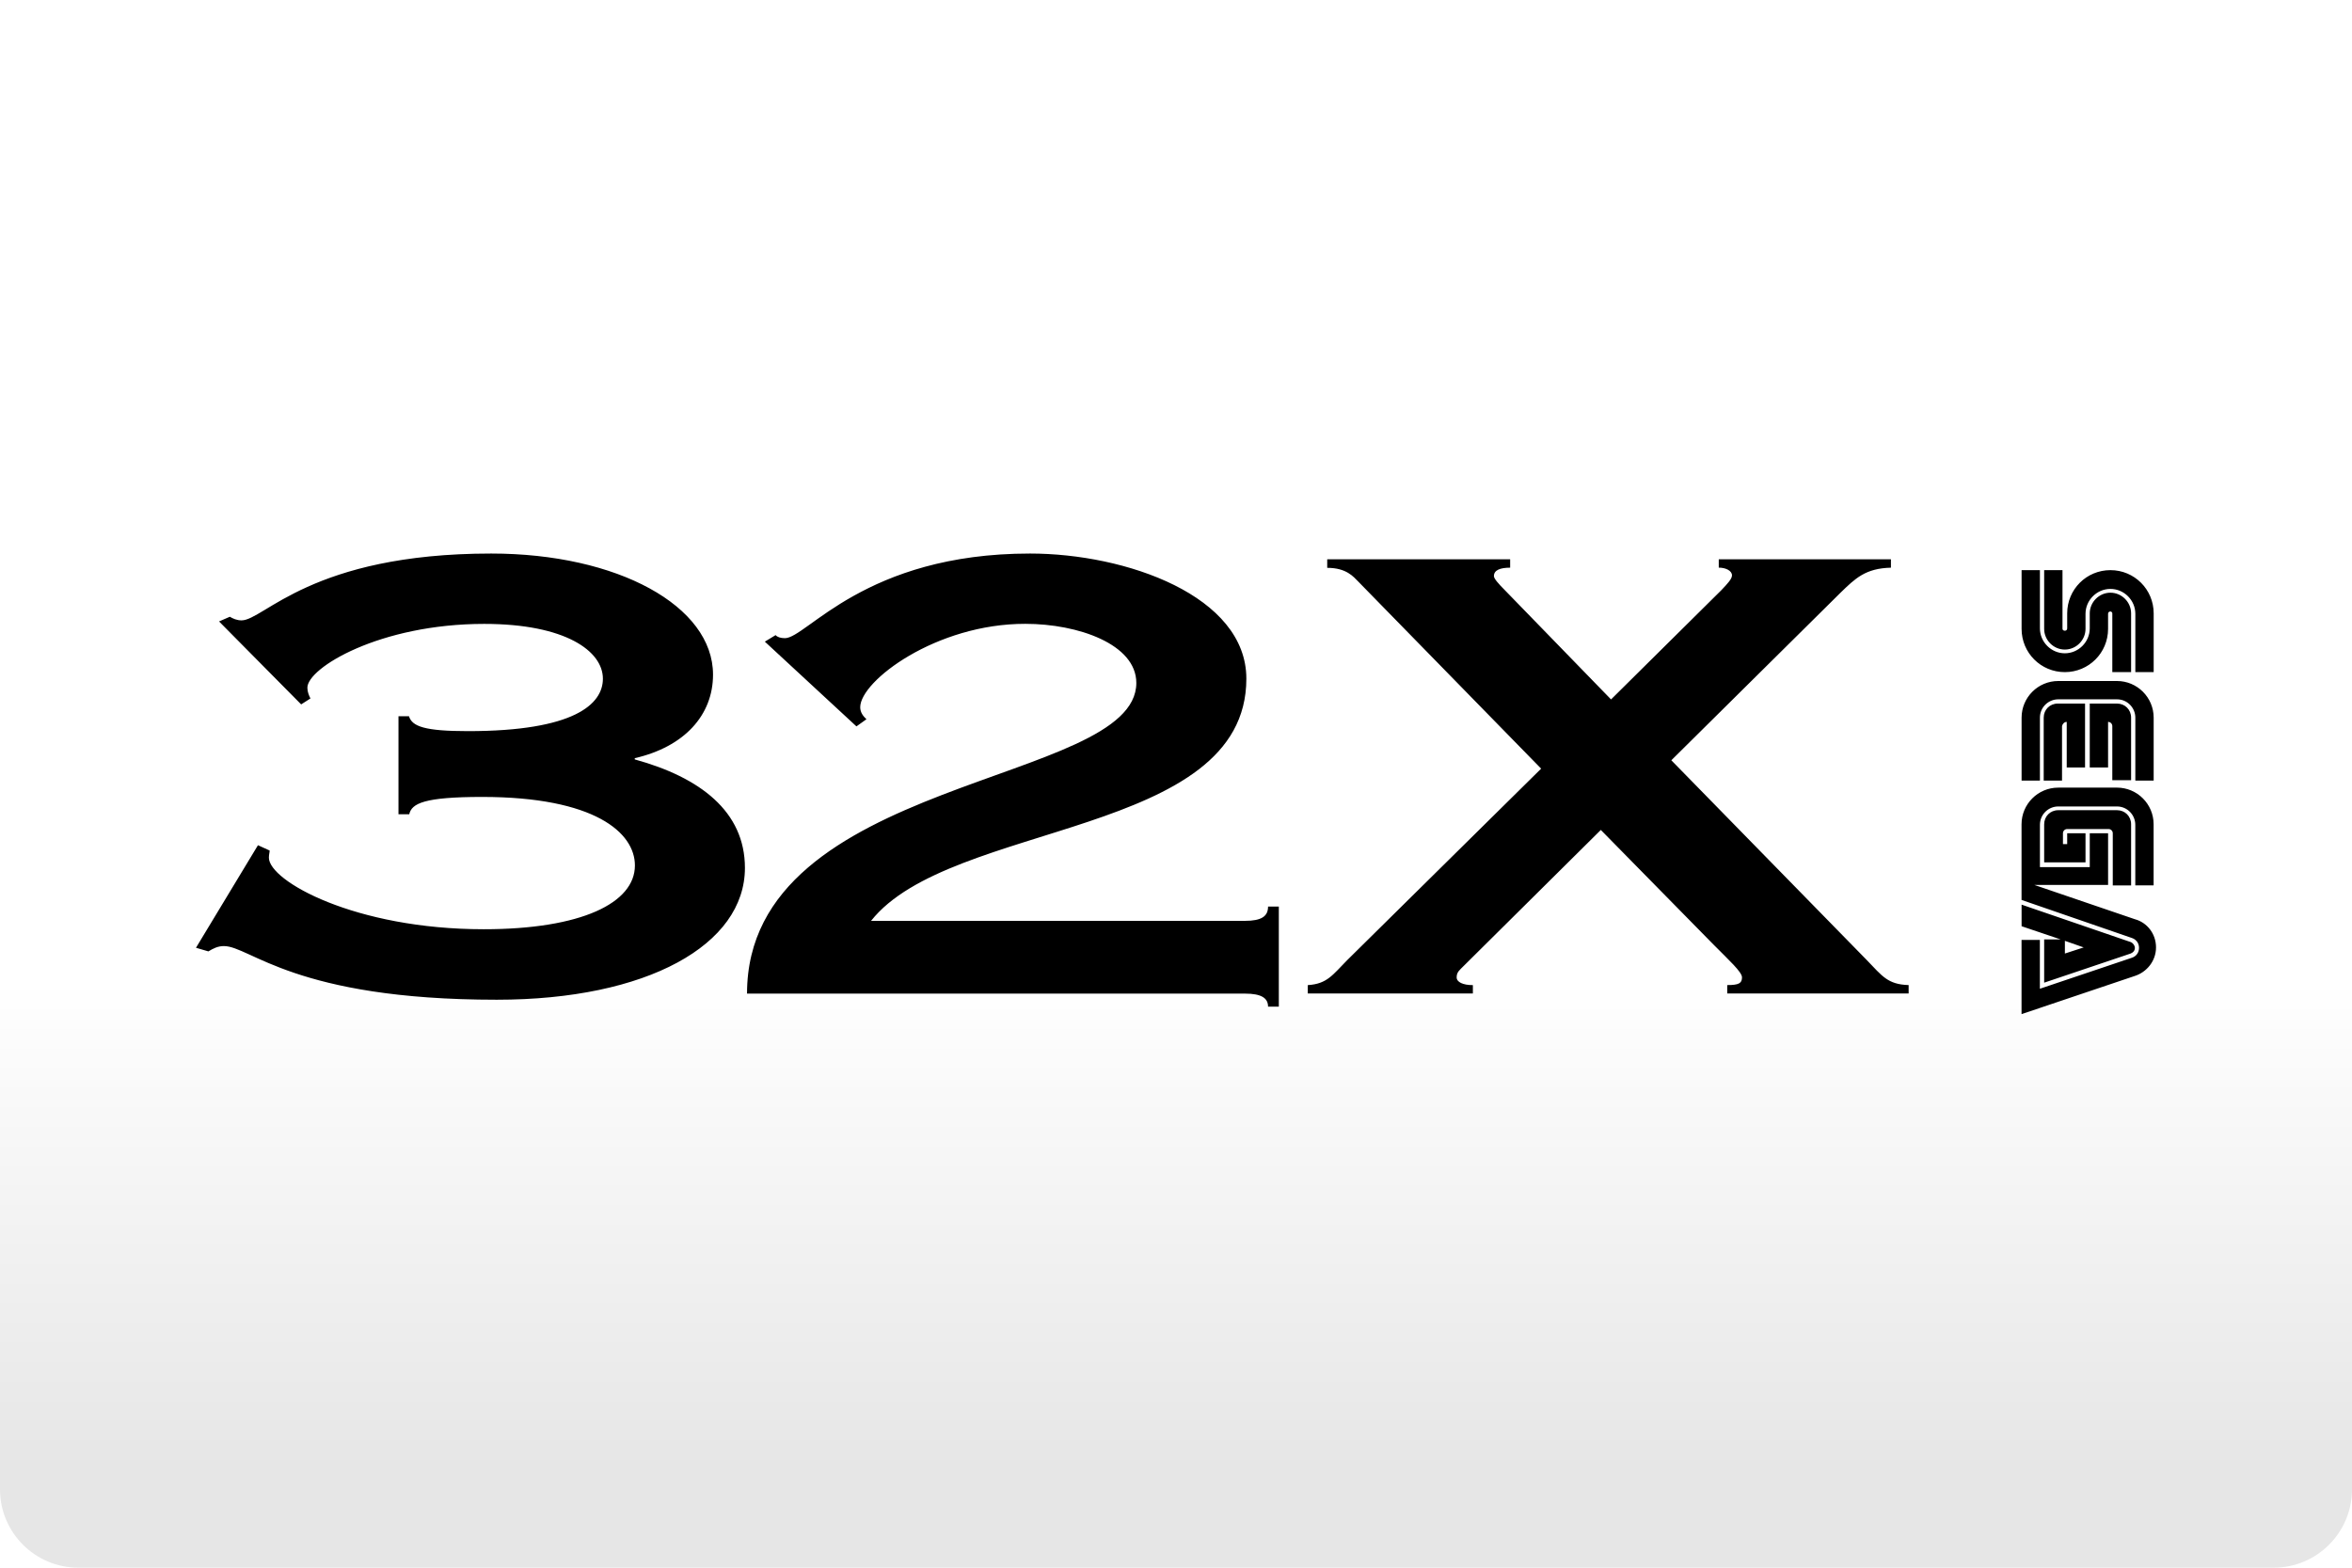
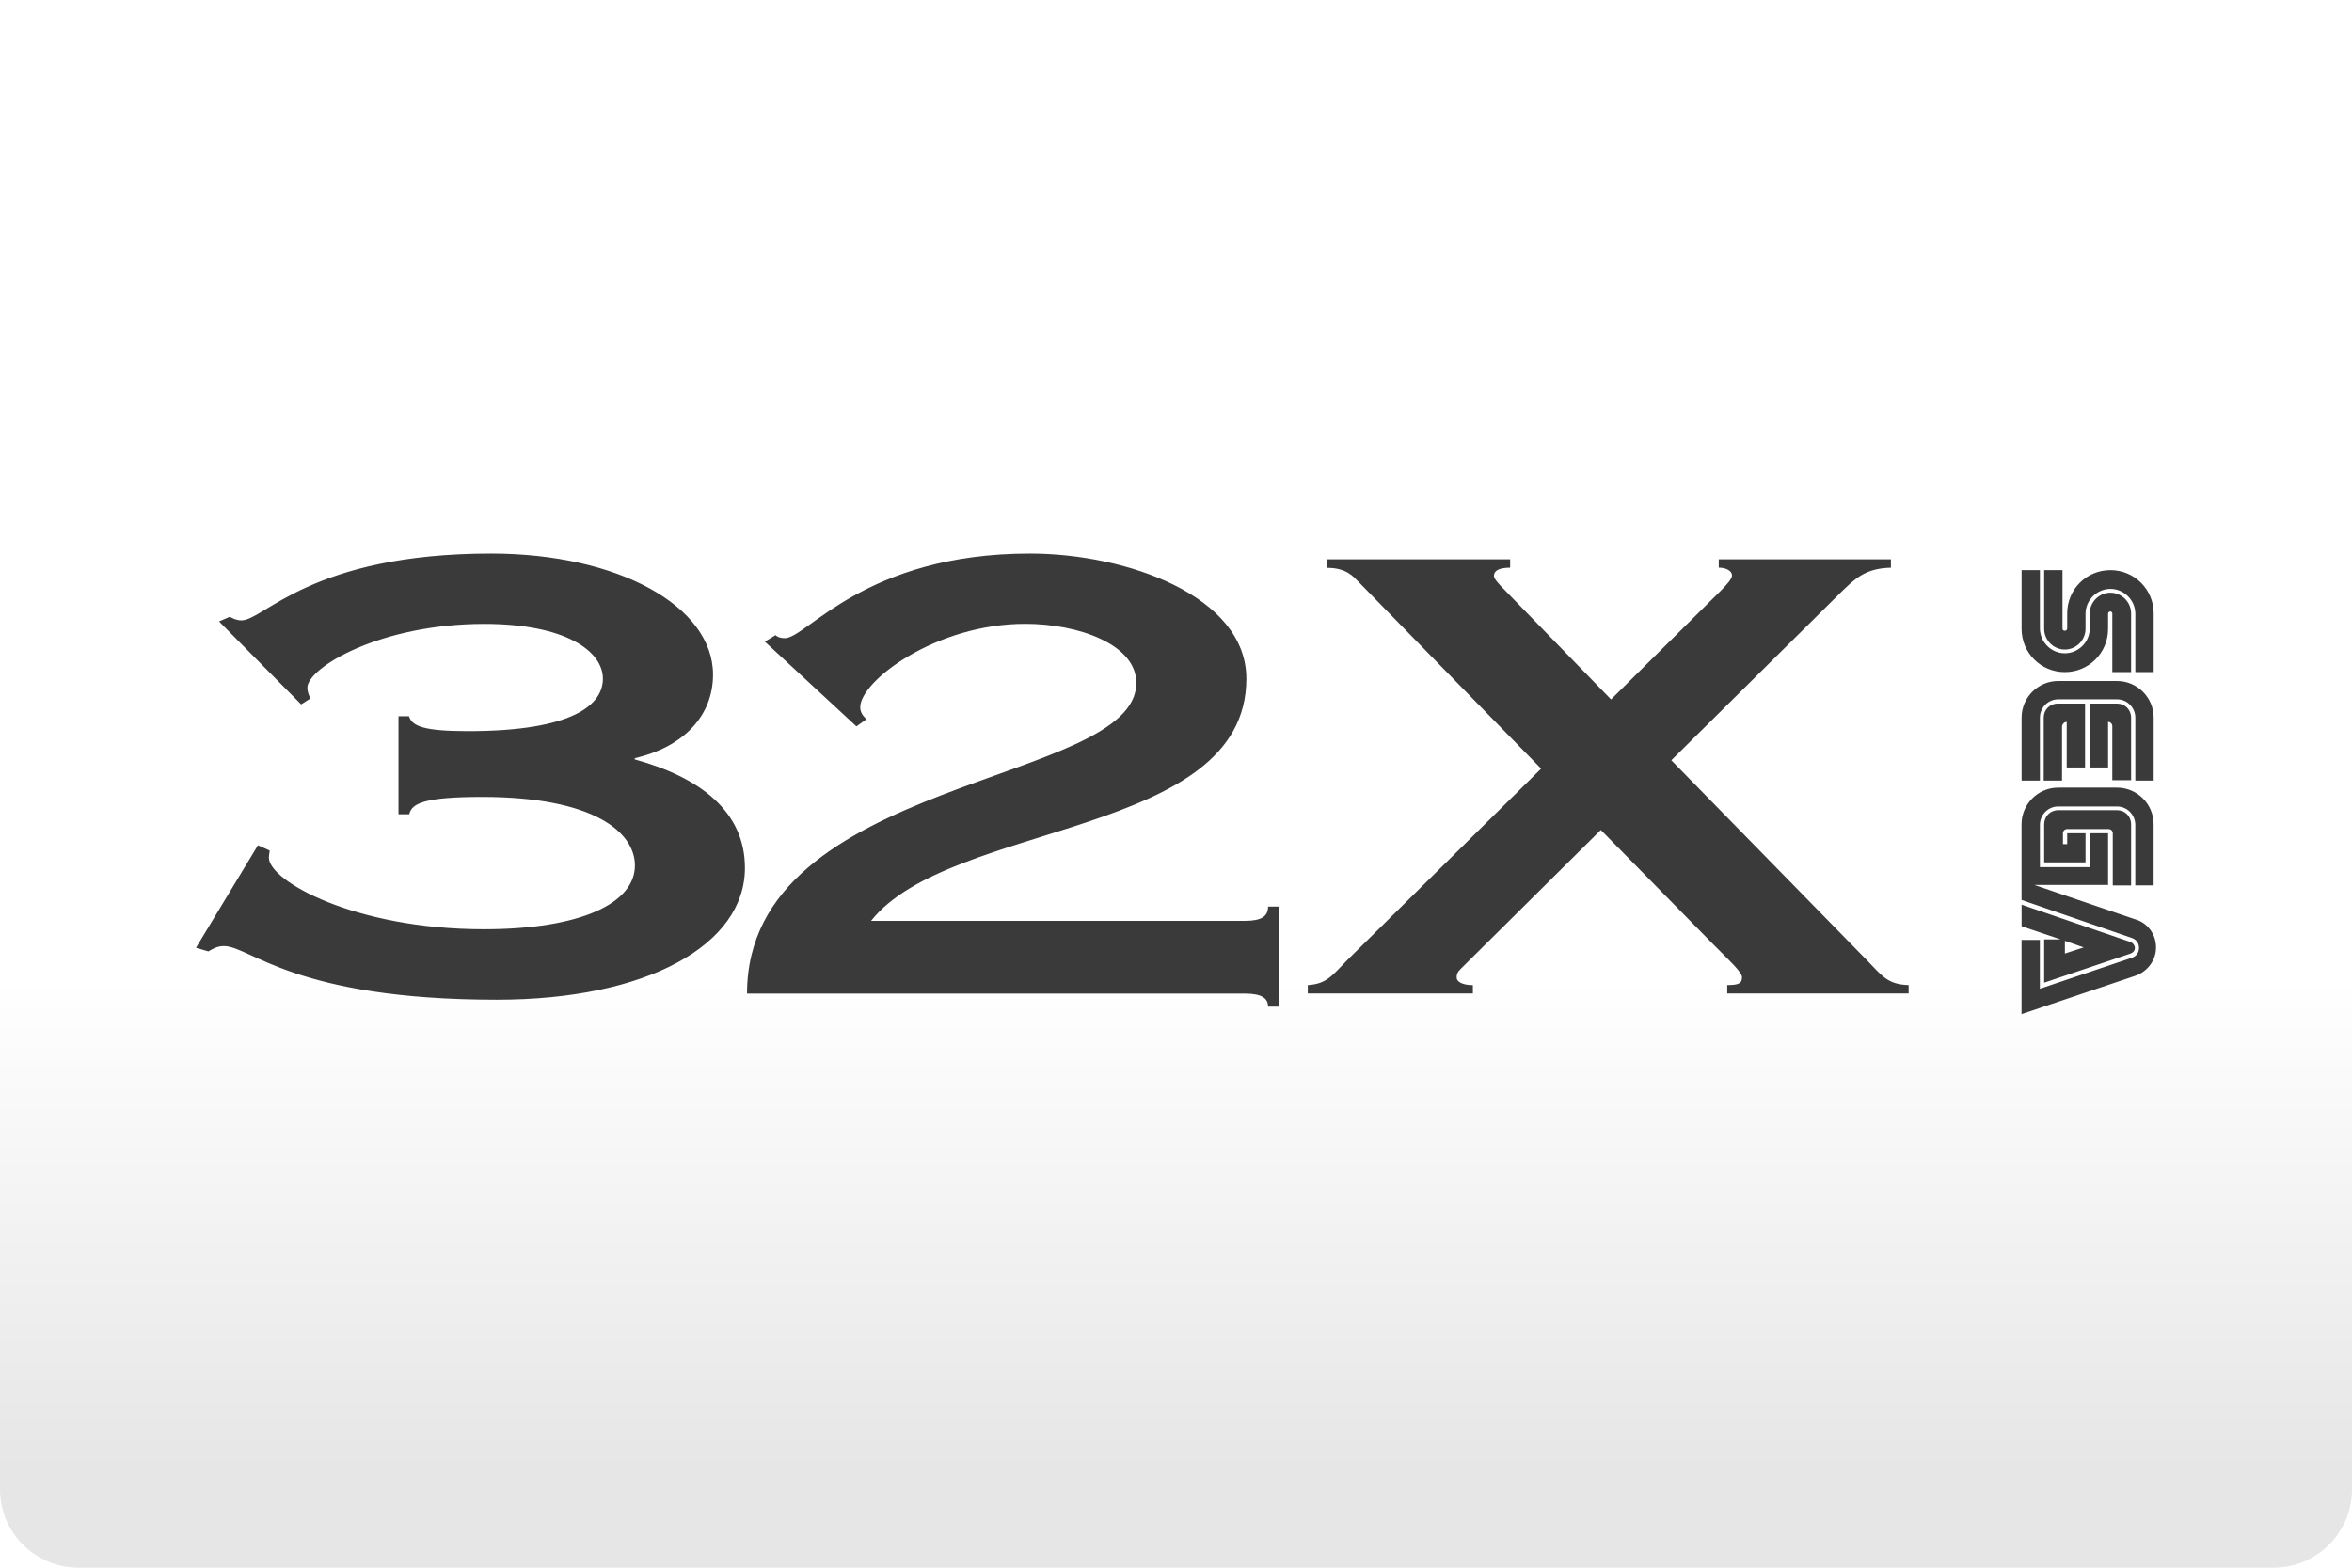
<svg xmlns="http://www.w3.org/2000/svg" width="480" height="320" version="1.1" viewBox="0 0 480 320" xml:space="preserve">
  <defs>
    <linearGradient id="a" x2="0" y1="200" y2="300" gradientUnits="userSpaceOnUse">
      <stop stop-color="#fff" offset="0" />
      <stop stop-color="#e6e6e6" offset="1" />
    </linearGradient>
  </defs>
  <rect width="480" height="320" ry="16" fill="url(#a)" />
-   <path d="m100.24 112.99c-36.718 0-46.365 13.641-50.949 13.641-0.959 0-1.762-0.365-2.387-0.74l-2.199 0.959 16.756 16.932 1.895-1.209c-0.313-0.615-0.625-1.366-0.625-2.199 0-4.032 14.734-13.023 36.094-13.023 16.619 0 24.215 5.573 24.215 11.189 0 5.21-5.867 10.701-27.539 10.701-8.867 0-11.41-0.97-12.035-3.043h-2.144v20.006h2.197c0.5-2.199 3.011-3.533 14.889-3.533 22.943-1e-5 31.166 7.285 31.166 13.984 0 7.658-10.911 13.023-30.854 13.023-26.298 0-43.844-9.867-43.844-14.607 0-0.625 0.156-1.084 0.156-1.459l-2.387-1.084-12.648 20.932 2.531 0.74c0.969-0.583 1.897-1.084 3.168-1.084 5.366 0 14.389 10.951 55.691 10.951 30.695 0 50.639-11.221 50.639-26.912 0-11.534-9.179-18.485-22.484-22.143v-0.25c10.117-2.324 15.973-8.773 15.973-17.057 0-14.014-19.475-24.715-45.273-24.715zm109.96 0c-33.707 0-45.575 17.275-50.014 17.275-0.938 0-1.584-0.25-1.897-0.625l-2.199 1.334 18.693 17.297 2.043-1.459c-0.646-0.615-1.272-1.366-1.272-2.449 0-5.366 15.504-17.057 33.707-17.025 10.763 0 22.641 4.158 22.641 12.066 0 20.933-79.447 18.974-79.447 63.412h101.59c3.47 0 4.742 0.959 4.742 2.668h2.197v-20.434h-2.197c0 1.959-1.272 2.918-4.742 2.918h-76.279c16.16-20.464 76.592-17.057 76.592-49.43 0-16.9-24.526-25.549-44.156-25.549zm60.66 1.178v1.74c3.938 0 5.368 1.834 6.326 2.793l37.332 38.197-39.562 39.072c-3.011 3.042-4.095 4.865-8.064 5.115v1.709h33.695v-1.709c-2.042 0-3.312-0.623-3.312-1.582 0-1.115 0.625-1.491 1.428-2.324l27.996-27.768 23.1 23.506c3.011 3.042 5.711 5.491 5.711 6.574 0 1.209-0.626 1.584-3.012 1.584v1.709h37.02v-1.709c-4.272-0.125-5.387-1.833-8.555-5.115l-39.875-40.771 34.52-34.197c3.011-2.917 5.085-4.99 10.295-5.115v-1.709h-35.135v1.699c1.427 0 2.699 0.625 2.699 1.584 0 0.719-0.926 1.707-2.197 3.041l-22.486 22.277-21.516-22.141c-1.584-1.584-2.387-2.543-2.387-3.043 0-1.209 1.272-1.709 3.314-1.709v-1.709h-37.334zm141.71 2.209v11.992c0 4.887 3.927 8.826 8.824 8.826 4.887 0 8.826-3.929 8.826-8.826v-3.072c0-0.292 0.187-0.48 0.479-0.48 0.198 0 0.385 0.189 0.385 0.387v11.992h3.836v-11.992c0-2.303-1.918-4.221-4.221-4.221-2.303 0-4.219 1.918-4.219 4.221v3.062c0 2.782-2.304 5.084-5.086 5.084s-5.084-2.302-5.084-5.084v-11.889h-3.74zm4.606 0v11.992c0 2.303 1.916 4.221 4.219 4.221s4.221-1.918 4.221-4.221v-3.072c0-2.782 2.302-5.086 5.084-5.086 2.782 0 5.084 2.304 5.084 5.086v11.889h3.742v-11.982c0-4.887-3.929-8.826-8.826-8.826-4.897 0-8.824 3.929-8.824 8.826v3.062c0 0.292-0.189 0.479-0.48 0.479s-0.479-0.187-0.479-0.385v-11.982h-3.74zm2.875 22.631c-4.126 0-7.481 3.356-7.481 7.482v12.846h3.74v-12.846c0-2.115 1.729-3.742 3.74-3.742h11.992c2.115 0 3.74 1.731 3.74 3.742v12.846h3.742v-12.846c0-4.126-3.356-7.482-7.482-7.482h-11.992zm-0.094 4.606c-1.636 0-2.875 1.252-2.875 2.877v12.846h3.74v-11.117c0.094-0.479 0.48-0.865 0.959-0.865v9.305h3.74v-13.045h-5.564zm6.523 0v13.045h3.74v-9.305c0.479 0 0.863 0.386 0.863 0.865v11.035h3.836v-12.764c0-1.636-1.252-2.877-2.877-2.877h-5.562zm-6.439 17.16c-4.126 0-7.482 3.356-7.482 7.482v15.441l22.537 7.773c0.865 0.292 1.439 1.051 1.439 2.01s-0.575 1.73-1.439 2.012l-18.795 6.334v-9.971h-3.742v15.15l23.037-7.764c2.49-0.771 4.408-3.063 4.408-5.856 0-2.782-1.824-5.085-4.314-5.752l-20.525-7.002h15.057v-10.543h-3.74v6.908h-10.17v-8.639c0-2.115 1.729-3.74 3.74-3.74h11.982c2.115 0 3.74 1.729 3.74 3.74v12.367h3.74v-12.471c0-4.126-3.354-7.482-7.481-7.482h-11.992zm0.01 4.606c-1.636 0-2.875 1.252-2.875 2.877v7.771h8.439v-5.938h-3.74v2.209h-0.865v-2.209c0-0.479 0.386-0.865 0.865-0.865h8.44c0.479 0 0.863 0.386 0.863 0.865v10.648h3.742v-12.482c0-1.636-1.252-2.877-2.877-2.877h-11.992zm-7.481 19.277v4.406l7.959 2.689h-3.353v0.104 8.73l17.65-5.949c0.479-0.188 0.863-0.573 0.863-1.156 0-0.479-0.384-0.958-0.77-1.156l-22.35-7.668zm8.836 7.387 3.834 1.344-3.834 1.25v-2.594z" fill="#000" />
+   <path d="m100.24 112.99c-36.718 0-46.365 13.641-50.949 13.641-0.959 0-1.762-0.365-2.387-0.74l-2.199 0.959 16.756 16.932 1.895-1.209c-0.313-0.615-0.625-1.366-0.625-2.199 0-4.032 14.734-13.023 36.094-13.023 16.619 0 24.215 5.573 24.215 11.189 0 5.21-5.867 10.701-27.539 10.701-8.867 0-11.41-0.97-12.035-3.043h-2.144v20.006h2.197c0.5-2.199 3.011-3.533 14.889-3.533 22.943-1e-5 31.166 7.285 31.166 13.984 0 7.658-10.911 13.023-30.854 13.023-26.298 0-43.844-9.867-43.844-14.607 0-0.625 0.156-1.084 0.156-1.459l-2.387-1.084-12.648 20.932 2.531 0.74c0.969-0.583 1.897-1.084 3.168-1.084 5.366 0 14.389 10.951 55.691 10.951 30.695 0 50.639-11.221 50.639-26.912 0-11.534-9.179-18.485-22.484-22.143v-0.25c10.117-2.324 15.973-8.773 15.973-17.057 0-14.014-19.475-24.715-45.273-24.715zm109.96 0c-33.707 0-45.575 17.275-50.014 17.275-0.938 0-1.584-0.25-1.897-0.625l-2.199 1.334 18.693 17.297 2.043-1.459c-0.646-0.615-1.272-1.366-1.272-2.449 0-5.366 15.504-17.057 33.707-17.025 10.763 0 22.641 4.158 22.641 12.066 0 20.933-79.447 18.974-79.447 63.412h101.59c3.47 0 4.742 0.959 4.742 2.668h2.197v-20.434h-2.197c0 1.959-1.272 2.918-4.742 2.918h-76.279c16.16-20.464 76.592-17.057 76.592-49.43 0-16.9-24.526-25.549-44.156-25.549zm60.66 1.178v1.74c3.938 0 5.368 1.834 6.326 2.793l37.332 38.197-39.562 39.072c-3.011 3.042-4.095 4.865-8.064 5.115v1.709h33.695v-1.709c-2.042 0-3.312-0.623-3.312-1.582 0-1.115 0.625-1.491 1.428-2.324l27.996-27.768 23.1 23.506c3.011 3.042 5.711 5.491 5.711 6.574 0 1.209-0.626 1.584-3.012 1.584v1.709h37.02v-1.709c-4.272-0.125-5.387-1.833-8.555-5.115l-39.875-40.771 34.52-34.197c3.011-2.917 5.085-4.99 10.295-5.115v-1.709h-35.135v1.699c1.427 0 2.699 0.625 2.699 1.584 0 0.719-0.926 1.707-2.197 3.041l-22.486 22.277-21.516-22.141c-1.584-1.584-2.387-2.543-2.387-3.043 0-1.209 1.272-1.709 3.314-1.709v-1.709h-37.334zm141.71 2.209v11.992c0 4.887 3.927 8.826 8.824 8.826 4.887 0 8.826-3.929 8.826-8.826v-3.072c0-0.292 0.187-0.48 0.479-0.48 0.198 0 0.385 0.189 0.385 0.387v11.992h3.836v-11.992c0-2.303-1.918-4.221-4.221-4.221-2.303 0-4.219 1.918-4.219 4.221v3.062c0 2.782-2.304 5.084-5.086 5.084s-5.084-2.302-5.084-5.084v-11.889h-3.74zm4.606 0v11.992c0 2.303 1.916 4.221 4.219 4.221s4.221-1.918 4.221-4.221v-3.072c0-2.782 2.302-5.086 5.084-5.086 2.782 0 5.084 2.304 5.084 5.086v11.889h3.742v-11.982c0-4.887-3.929-8.826-8.826-8.826-4.897 0-8.824 3.929-8.824 8.826v3.062c0 0.292-0.189 0.479-0.48 0.479s-0.479-0.187-0.479-0.385v-11.982h-3.74zm2.875 22.631c-4.126 0-7.481 3.356-7.481 7.482v12.846h3.74v-12.846c0-2.115 1.729-3.742 3.74-3.742h11.992c2.115 0 3.74 1.731 3.74 3.742v12.846h3.742v-12.846c0-4.126-3.356-7.482-7.482-7.482h-11.992zm-0.094 4.606c-1.636 0-2.875 1.252-2.875 2.877v12.846h3.74v-11.117c0.094-0.479 0.48-0.865 0.959-0.865v9.305h3.74v-13.045h-5.564zm6.523 0v13.045h3.74v-9.305c0.479 0 0.863 0.386 0.863 0.865v11.035h3.836v-12.764c0-1.636-1.252-2.877-2.877-2.877h-5.562zm-6.439 17.16c-4.126 0-7.482 3.356-7.482 7.482v15.441l22.537 7.773c0.865 0.292 1.439 1.051 1.439 2.01s-0.575 1.73-1.439 2.012l-18.795 6.334v-9.971h-3.742v15.15l23.037-7.764c2.49-0.771 4.408-3.063 4.408-5.856 0-2.782-1.824-5.085-4.314-5.752l-20.525-7.002h15.057v-10.543h-3.74v6.908h-10.17v-8.639c0-2.115 1.729-3.74 3.74-3.74h11.982c2.115 0 3.74 1.729 3.74 3.74v12.367h3.74v-12.471c0-4.126-3.354-7.482-7.481-7.482h-11.992zm0.01 4.606c-1.636 0-2.875 1.252-2.875 2.877v7.771h8.439v-5.938h-3.74v2.209h-0.865v-2.209c0-0.479 0.386-0.865 0.865-0.865h8.44c0.479 0 0.863 0.386 0.863 0.865v10.648h3.742v-12.482c0-1.636-1.252-2.877-2.877-2.877h-11.992zm-7.481 19.277v4.406l7.959 2.689h-3.353v0.104 8.73l17.65-5.949c0.479-0.188 0.863-0.573 0.863-1.156 0-0.479-0.384-0.958-0.77-1.156l-22.35-7.668zm8.836 7.387 3.834 1.344-3.834 1.25v-2.594z" fill="#3a3a3b" />
</svg>
